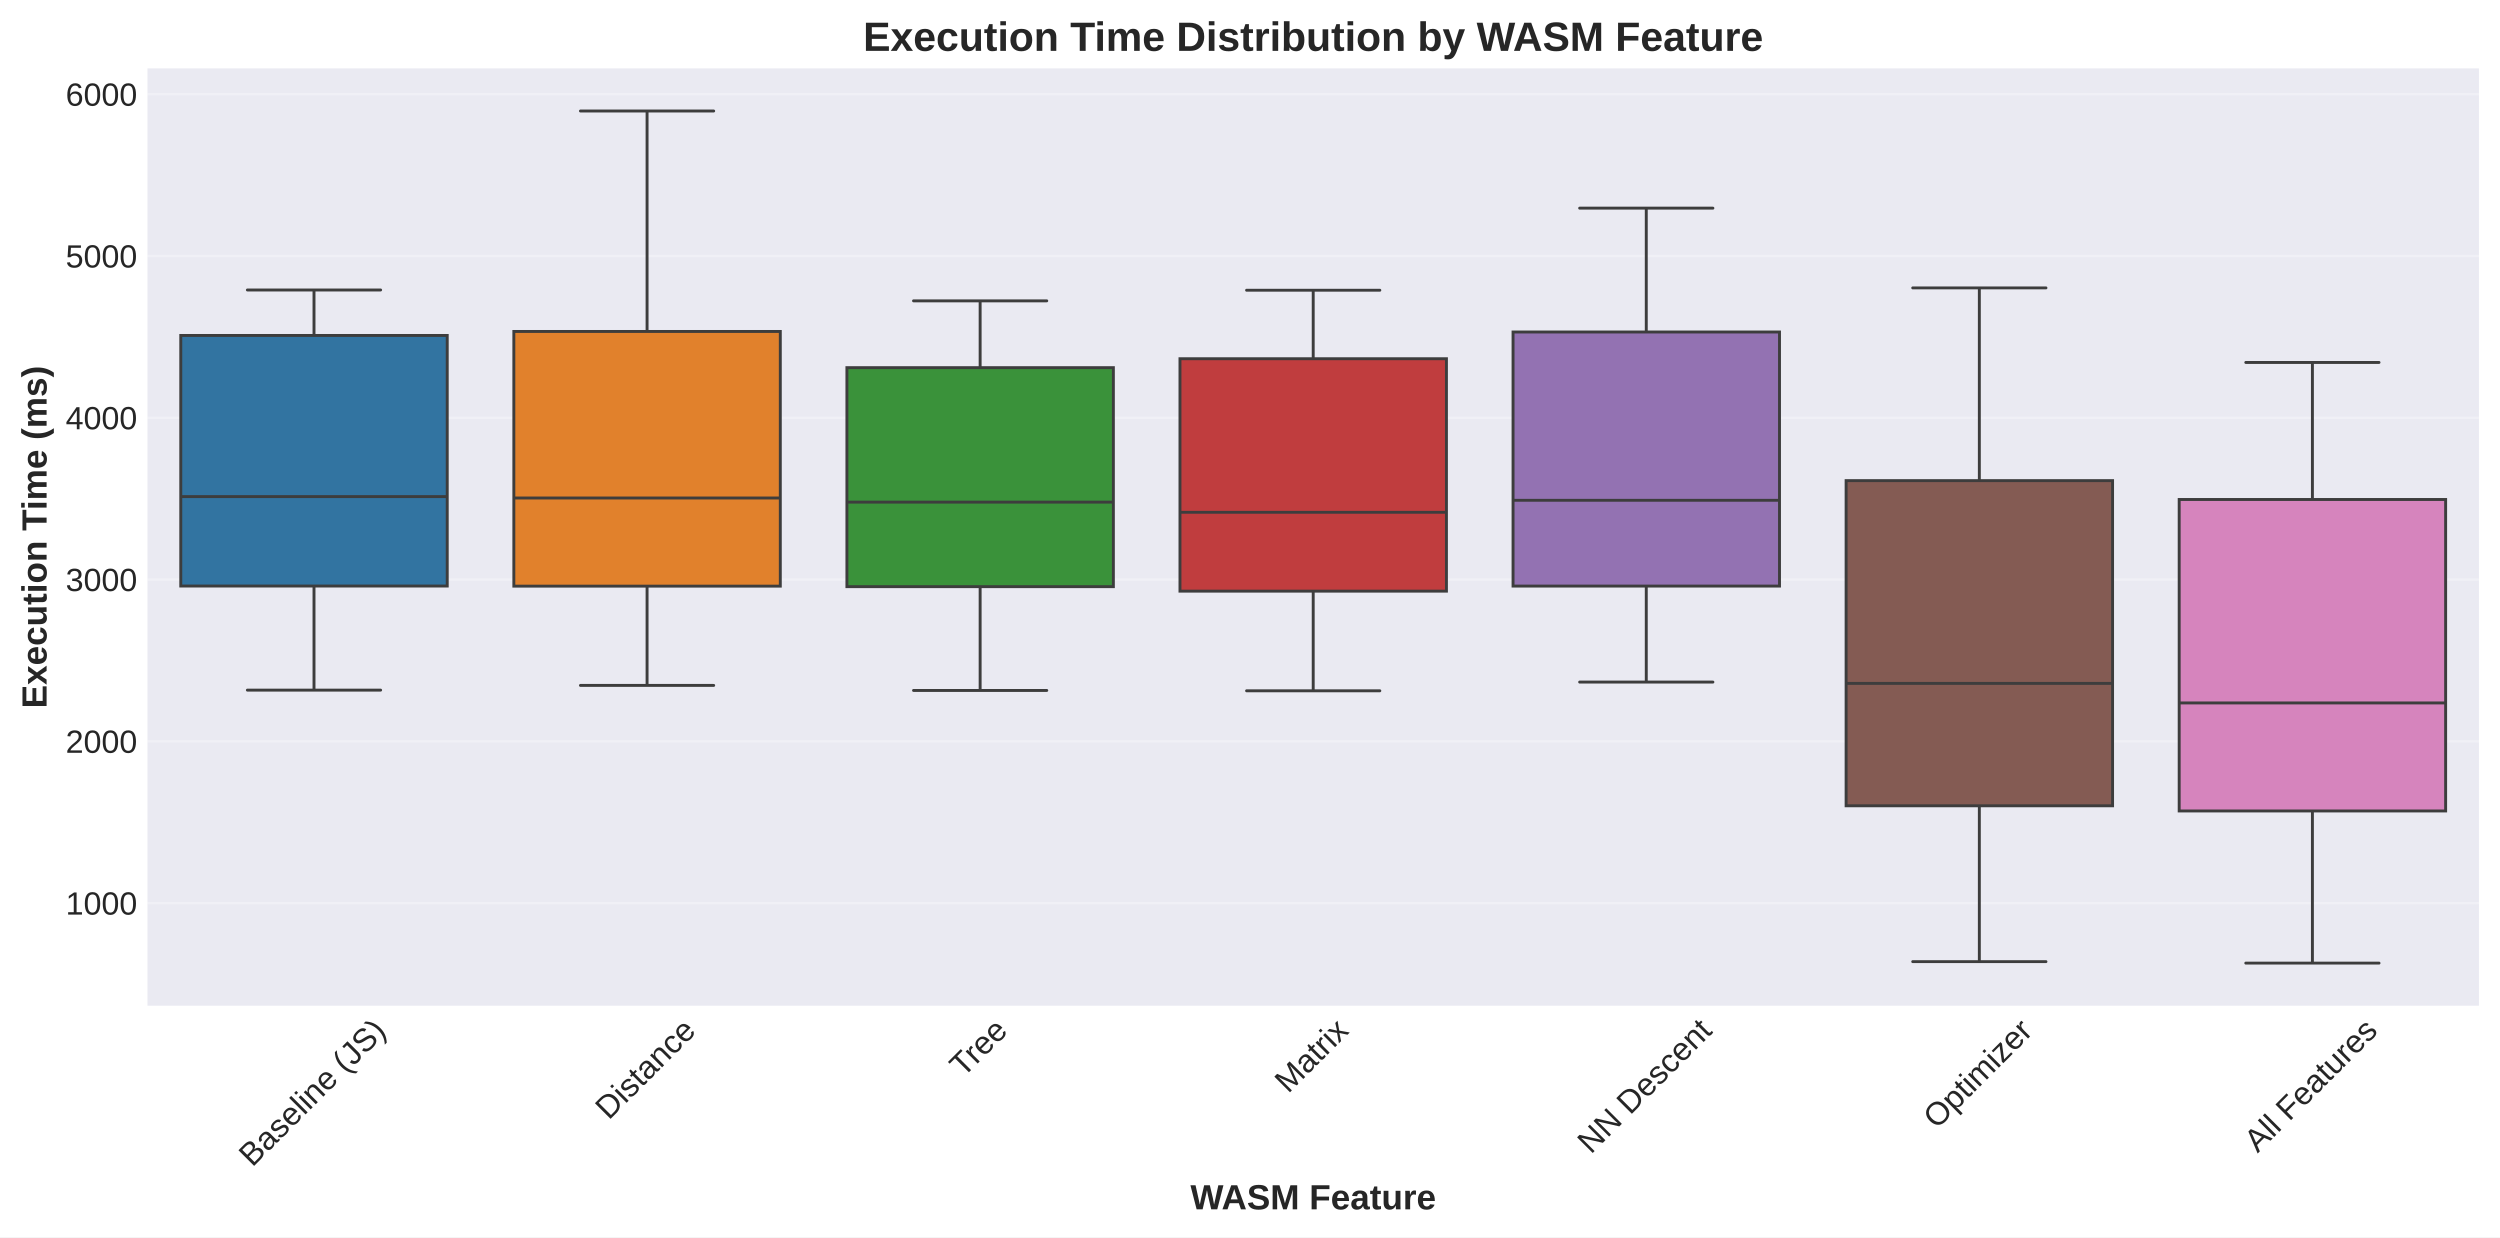
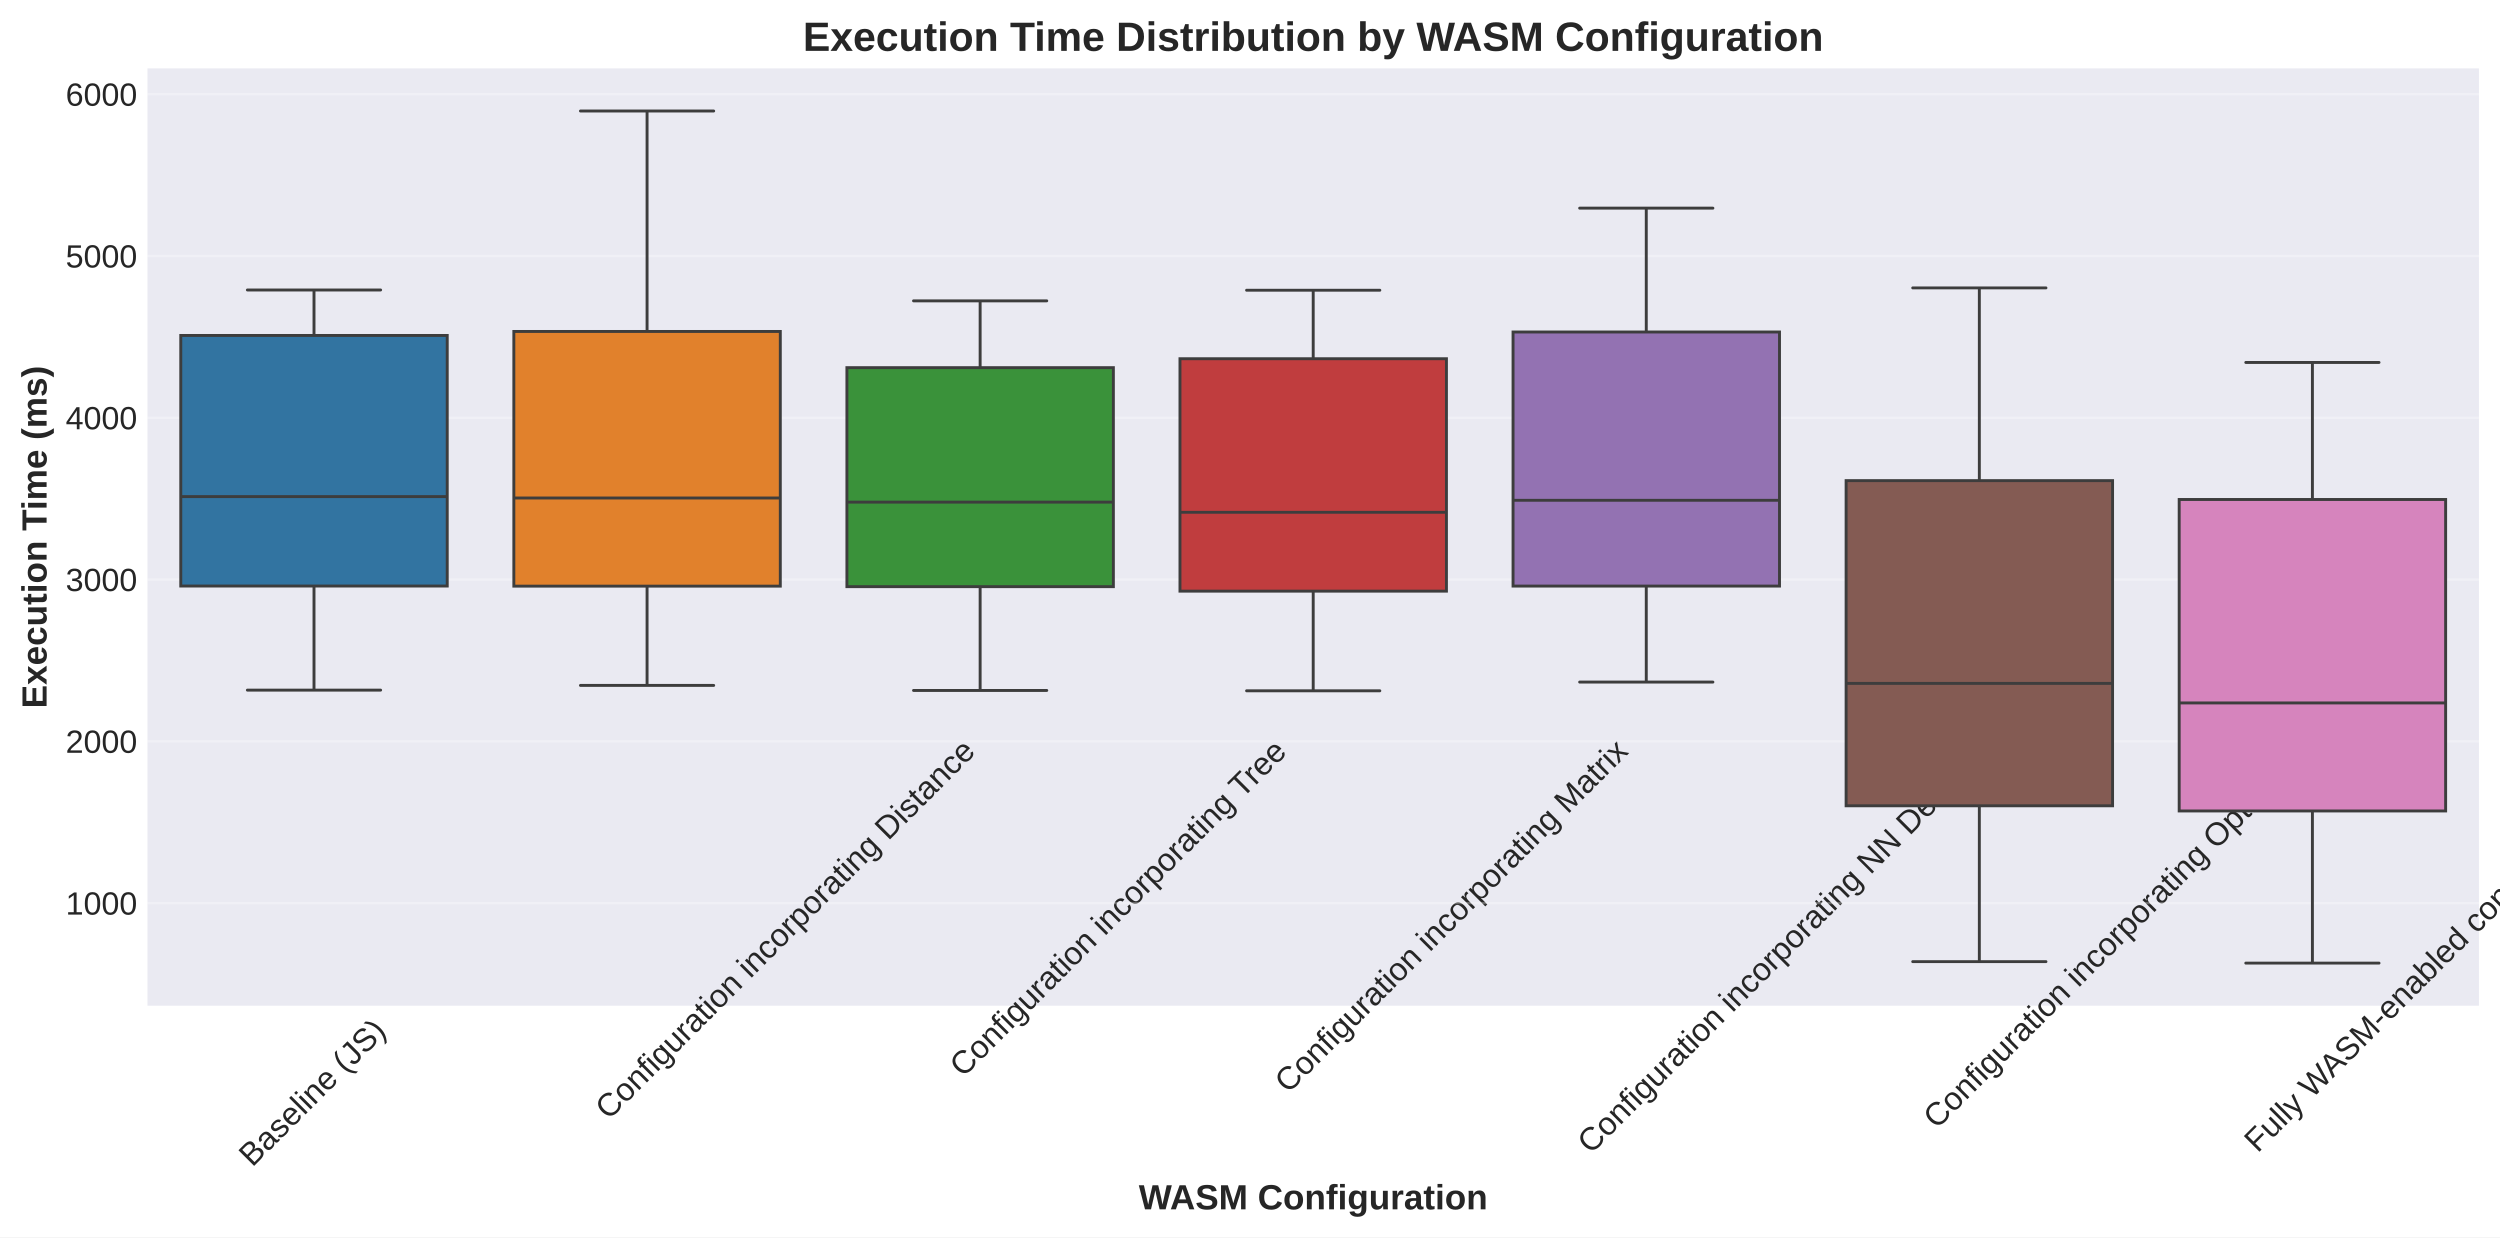
<svg xmlns="http://www.w3.org/2000/svg" width="854.921pt" height="423.132pt" viewBox="0 0 854.921 423.132" version="1.1">
  <defs>
    <style type="text/css">*{stroke-linejoin: round; stroke-linecap: butt}</style>
  </defs>
  <g id="figure_1">
    <g id="patch_1">
      <path d="M 0 423.132  L 854.921 423.132  L 854.921 -0  L 0 -0  z " style="fill: #ffffff" />
    </g>
    <g id="axes_1">
      <g id="patch_2">
        <path d="M 50.429 343.922  L 847.721 343.922  L 847.721 23.392  L 50.429 23.392  z " style="fill: #eaeaf2" />
      </g>
      <g id="matplotlib.axis_1">
        <g id="xtick_1">
          <g id="line2d_1" />
          <g id="text_1">
            <text style="font-size: 11px; font-family: 'Arial', 'Liberation Sans', 'DejaVu Sans', 'Bitstream Vera Sans', sans-serif; fill: #262626" transform="translate(86.26465 399.3372) rotate(-45)">Baseline (JS)</text>
          </g>
        </g>
        <g id="xtick_2">
          <g id="line2d_2" />
          <g id="text_2">
-             <text style="font-size: 11px; font-family: 'Arial', 'Liberation Sans', 'DejaVu Sans', 'Bitstream Vera Sans', sans-serif; fill: #262626" transform="translate(208.1579 383.2498) rotate(-45)">Distance</text>
+             <text style="font-size: 11px; font-family: 'Arial', 'Liberation Sans', 'DejaVu Sans', 'Bitstream Vera Sans', sans-serif; fill: #262626" transform="translate(208.1579 383.2498) rotate(-45)">Configuration incorporating Distance</text>
          </g>
        </g>
        <g id="xtick_3">
          <g id="line2d_3" />
          <g id="text_3">
-             <text style="font-size: 11px; font-family: 'Arial', 'Liberation Sans', 'DejaVu Sans', 'Bitstream Vera Sans', sans-serif; fill: #262626" transform="translate(329.3372 368.6888) rotate(-45)">Tree</text>
+             <text style="font-size: 11px; font-family: 'Arial', 'Liberation Sans', 'DejaVu Sans', 'Bitstream Vera Sans', sans-serif; fill: #262626" transform="translate(329.3372 368.6888) rotate(-45)">Configuration incorporating Tree</text>
          </g>
        </g>
        <g id="xtick_4">
          <g id="line2d_4" />
          <g id="text_4">
-             <text style="font-size: 11px; font-family: 'Arial', 'Liberation Sans', 'DejaVu Sans', 'Bitstream Vera Sans', sans-serif; fill: #262626" transform="translate(440.4996 374.1615) rotate(-45)">Matrix</text>
+             <text style="font-size: 11px; font-family: 'Arial', 'Liberation Sans', 'DejaVu Sans', 'Bitstream Vera Sans', sans-serif; fill: #262626" transform="translate(440.4996 374.1615) rotate(-45)">Configuration incorporating Matrix</text>
          </g>
        </g>
        <g id="xtick_5">
          <g id="line2d_5" />
          <g id="text_5">
-             <text style="font-size: 11px; font-family: 'Arial', 'Liberation Sans', 'DejaVu Sans', 'Bitstream Vera Sans', sans-serif; fill: #262626" transform="translate(544.0205 394.917) rotate(-45)">NN Descent</text>
+             <text style="font-size: 11px; font-family: 'Arial', 'Liberation Sans', 'DejaVu Sans', 'Bitstream Vera Sans', sans-serif; fill: #262626" transform="translate(544.0205 394.917) rotate(-45)">Configuration incorporating NN Descent</text>
          </g>
        </g>
        <g id="xtick_6">
          <g id="line2d_6" />
          <g id="text_6">
-             <text style="font-size: 11px; font-family: 'Arial', 'Liberation Sans', 'DejaVu Sans', 'Bitstream Vera Sans', sans-serif; fill: #262626" transform="translate(662.2951 386.3647) rotate(-45)">Optimizer</text>
+             <text style="font-size: 11px; font-family: 'Arial', 'Liberation Sans', 'DejaVu Sans', 'Bitstream Vera Sans', sans-serif; fill: #262626" transform="translate(662.2951 386.3647) rotate(-45)">Configuration incorporating Optimizer</text>
          </g>
        </g>
        <g id="xtick_7">
          <g id="line2d_7" />
          <g id="text_7">
-             <text style="font-size: 11px; font-family: 'Arial', 'Liberation Sans', 'DejaVu Sans', 'Bitstream Vera Sans', sans-serif; fill: #262626" transform="translate(772.0331 394.4868) rotate(-45)">All Features</text>
+             <text style="font-size: 11px; font-family: 'Arial', 'Liberation Sans', 'DejaVu Sans', 'Bitstream Vera Sans', sans-serif; fill: #262626" transform="translate(772.0331 394.4868) rotate(-45)">Fully WASM-enabled configuration</text>
          </g>
        </g>
        <g id="text_8">
-           <text style="font-weight: 700; font-size: 12px; font-family: 'Arial', 'Liberation Sans', 'DejaVu Sans', 'Bitstream Vera Sans', sans-serif; text-anchor: middle; fill: #262626" x="449.075" y="413.564" transform="rotate(-0 449.075 413.5637)">WASM Feature</text>
+           <text style="font-weight: 700; font-size: 12px; font-family: 'Arial', 'Liberation Sans', 'DejaVu Sans', 'Bitstream Vera Sans', sans-serif; text-anchor: middle; fill: #262626" x="449.075" y="413.564" transform="rotate(-0 449.075 413.5637)">WASM Configuration</text>
        </g>
      </g>
      <g id="matplotlib.axis_2">
        <g id="ytick_1">
          <g id="line2d_8">
            <path d="M 50.429 308.828  L 847.721 308.828  " clip-path="url(#pd1029b9f2d)" style="fill: none; stroke: #ffffff; stroke-opacity: 0.3; stroke-width: 0.8; stroke-linecap: round" />
          </g>
          <g id="line2d_9" />
          <g id="text_9">
            <text style="font-size: 11px; font-family: 'Arial', 'Liberation Sans', 'DejaVu Sans', 'Bitstream Vera Sans', sans-serif; text-anchor: end; fill: #262626" x="46.929" y="312.765" transform="rotate(-0 46.92938 312.7648)">1000</text>
          </g>
        </g>
        <g id="ytick_2">
          <g id="line2d_10">
            <path d="M 50.429 253.507  L 847.721 253.507  " clip-path="url(#pd1029b9f2d)" style="fill: none; stroke: #ffffff; stroke-opacity: 0.3; stroke-width: 0.8; stroke-linecap: round" />
          </g>
          <g id="line2d_11" />
          <g id="text_10">
            <text style="font-size: 11px; font-family: 'Arial', 'Liberation Sans', 'DejaVu Sans', 'Bitstream Vera Sans', sans-serif; text-anchor: end; fill: #262626" x="46.929" y="257.444" transform="rotate(-0 46.92938 257.4441)">2000</text>
          </g>
        </g>
        <g id="ytick_3">
          <g id="line2d_12">
            <path d="M 50.429 198.187  L 847.721 198.187  " clip-path="url(#pd1029b9f2d)" style="fill: none; stroke: #ffffff; stroke-opacity: 0.3; stroke-width: 0.8; stroke-linecap: round" />
          </g>
          <g id="line2d_13" />
          <g id="text_11">
            <text style="font-size: 11px; font-family: 'Arial', 'Liberation Sans', 'DejaVu Sans', 'Bitstream Vera Sans', sans-serif; text-anchor: end; fill: #262626" x="46.929" y="202.123" transform="rotate(-0 46.92938 202.1234)">3000</text>
          </g>
        </g>
        <g id="ytick_4">
          <g id="line2d_14">
            <path d="M 50.429 142.866  L 847.721 142.866  " clip-path="url(#pd1029b9f2d)" style="fill: none; stroke: #ffffff; stroke-opacity: 0.3; stroke-width: 0.8; stroke-linecap: round" />
          </g>
          <g id="line2d_15" />
          <g id="text_12">
            <text style="font-size: 11px; font-family: 'Arial', 'Liberation Sans', 'DejaVu Sans', 'Bitstream Vera Sans', sans-serif; text-anchor: end; fill: #262626" x="46.929" y="146.803" transform="rotate(-0 46.92938 146.8026)">4000</text>
          </g>
        </g>
        <g id="ytick_5">
          <g id="line2d_16">
            <path d="M 50.429 87.545  L 847.721 87.545  " clip-path="url(#pd1029b9f2d)" style="fill: none; stroke: #ffffff; stroke-opacity: 0.3; stroke-width: 0.8; stroke-linecap: round" />
          </g>
          <g id="line2d_17" />
          <g id="text_13">
            <text style="font-size: 11px; font-family: 'Arial', 'Liberation Sans', 'DejaVu Sans', 'Bitstream Vera Sans', sans-serif; text-anchor: end; fill: #262626" x="46.929" y="91.482" transform="rotate(-0 46.92938 91.48188)">5000</text>
          </g>
        </g>
        <g id="ytick_6">
          <g id="line2d_18">
            <path d="M 50.429 32.224  L 847.721 32.224  " clip-path="url(#pd1029b9f2d)" style="fill: none; stroke: #ffffff; stroke-opacity: 0.3; stroke-width: 0.8; stroke-linecap: round" />
          </g>
          <g id="line2d_19" />
          <g id="text_14">
            <text style="font-size: 11px; font-family: 'Arial', 'Liberation Sans', 'DejaVu Sans', 'Bitstream Vera Sans', sans-serif; text-anchor: end; fill: #262626" x="46.929" y="36.161" transform="rotate(-0 46.92938 36.16114)">6000</text>
          </g>
        </g>
        <g id="text_15">
          <text style="font-weight: 700; font-size: 12px; font-family: 'Arial', 'Liberation Sans', 'DejaVu Sans', 'Bitstream Vera Sans', sans-serif; text-anchor: middle; fill: #262626" x="15.936" y="183.657" transform="rotate(-90 15.93562 183.6566)">Execution Time (ms)</text>
        </g>
      </g>
      <g id="patch_3">
        <path d="M 61.819 200.404  L 152.938 200.404  L 152.938 114.716  L 61.819 114.716  L 61.819 200.404  z " clip-path="url(#pd1029b9f2d)" style="fill: #3274a1; stroke: #3d3d3d; stroke-linejoin: miter" />
      </g>
      <g id="line2d_20">
        <path d="M 107.379 200.404  L 107.379 235.998  " clip-path="url(#pd1029b9f2d)" style="fill: none; stroke: #3d3d3d" />
      </g>
      <g id="line2d_21">
        <path d="M 107.379 114.716  L 107.379 99.162  " clip-path="url(#pd1029b9f2d)" style="fill: none; stroke: #3d3d3d" />
      </g>
      <g id="line2d_22">
        <path d="M 84.599 235.998  L 130.159 235.998  " clip-path="url(#pd1029b9f2d)" style="fill: none; stroke: #3d3d3d; stroke-linecap: round" />
      </g>
      <g id="line2d_23">
        <path d="M 84.599 99.162  L 130.159 99.162  " clip-path="url(#pd1029b9f2d)" style="fill: none; stroke: #3d3d3d; stroke-linecap: round" />
      </g>
      <g id="patch_4">
        <path d="M 175.718 200.441  L 266.837 200.441  L 266.837 113.348  L 175.718 113.348  L 175.718 200.441  z " clip-path="url(#pd1029b9f2d)" style="fill: #e1812c; stroke: #3d3d3d; stroke-linejoin: miter" />
      </g>
      <g id="line2d_24">
        <path d="M 221.278 200.441  L 221.278 234.388  " clip-path="url(#pd1029b9f2d)" style="fill: none; stroke: #3d3d3d" />
      </g>
      <g id="line2d_25">
        <path d="M 221.278 113.348  L 221.278 37.961  " clip-path="url(#pd1029b9f2d)" style="fill: none; stroke: #3d3d3d" />
      </g>
      <g id="line2d_26">
        <path d="M 198.498 234.388  L 244.057 234.388  " clip-path="url(#pd1029b9f2d)" style="fill: none; stroke: #3d3d3d; stroke-linecap: round" />
      </g>
      <g id="line2d_27">
        <path d="M 198.498 37.961  L 244.057 37.961  " clip-path="url(#pd1029b9f2d)" style="fill: none; stroke: #3d3d3d; stroke-linecap: round" />
      </g>
      <g id="patch_5">
        <path d="M 289.617 200.618  L 380.736 200.618  L 380.736 125.725  L 289.617 125.725  L 289.617 200.618  z " clip-path="url(#pd1029b9f2d)" style="fill: #3a923a; stroke: #3d3d3d; stroke-linejoin: miter" />
      </g>
      <g id="line2d_28">
        <path d="M 335.176 200.618  L 335.176 236.109  " clip-path="url(#pd1029b9f2d)" style="fill: none; stroke: #3d3d3d" />
      </g>
      <g id="line2d_29">
        <path d="M 335.176 125.725  L 335.176 102.88  " clip-path="url(#pd1029b9f2d)" style="fill: none; stroke: #3d3d3d" />
      </g>
      <g id="line2d_30">
        <path d="M 312.397 236.109  L 357.956 236.109  " clip-path="url(#pd1029b9f2d)" style="fill: none; stroke: #3d3d3d; stroke-linecap: round" />
      </g>
      <g id="line2d_31">
        <path d="M 312.397 102.88  L 357.956 102.88  " clip-path="url(#pd1029b9f2d)" style="fill: none; stroke: #3d3d3d; stroke-linecap: round" />
      </g>
      <g id="patch_6">
        <path d="M 403.515 202.153  L 494.635 202.153  L 494.635 122.675  L 403.515 122.675  L 403.515 202.153  z " clip-path="url(#pd1029b9f2d)" style="fill: #c03d3e; stroke: #3d3d3d; stroke-linejoin: miter" />
      </g>
      <g id="line2d_32">
        <path d="M 449.075 202.153  L 449.075 236.231  " clip-path="url(#pd1029b9f2d)" style="fill: none; stroke: #3d3d3d" />
      </g>
      <g id="line2d_33">
        <path d="M 449.075 122.675  L 449.075 99.251  " clip-path="url(#pd1029b9f2d)" style="fill: none; stroke: #3d3d3d" />
      </g>
      <g id="line2d_34">
        <path d="M 426.295 236.231  L 471.855 236.231  " clip-path="url(#pd1029b9f2d)" style="fill: none; stroke: #3d3d3d; stroke-linecap: round" />
      </g>
      <g id="line2d_35">
        <path d="M 426.295 99.251  L 471.855 99.251  " clip-path="url(#pd1029b9f2d)" style="fill: none; stroke: #3d3d3d; stroke-linecap: round" />
      </g>
      <g id="patch_7">
        <path d="M 517.414 200.42  L 608.533 200.42  L 608.533 113.533  L 517.414 113.533  L 517.414 200.42  z " clip-path="url(#pd1029b9f2d)" style="fill: #9372b2; stroke: #3d3d3d; stroke-linejoin: miter" />
      </g>
      <g id="line2d_36">
        <path d="M 562.974 200.42  L 562.974 233.249  " clip-path="url(#pd1029b9f2d)" style="fill: none; stroke: #3d3d3d" />
      </g>
      <g id="line2d_37">
        <path d="M 562.974 113.533  L 562.974 71.181  " clip-path="url(#pd1029b9f2d)" style="fill: none; stroke: #3d3d3d" />
      </g>
      <g id="line2d_38">
        <path d="M 540.194 233.249  L 585.754 233.249  " clip-path="url(#pd1029b9f2d)" style="fill: none; stroke: #3d3d3d; stroke-linecap: round" />
      </g>
      <g id="line2d_39">
        <path d="M 540.194 71.181  L 585.754 71.181  " clip-path="url(#pd1029b9f2d)" style="fill: none; stroke: #3d3d3d; stroke-linecap: round" />
      </g>
      <g id="patch_8">
        <path d="M 631.313 275.554  L 722.432 275.554  L 722.432 164.358  L 631.313 164.358  L 631.313 275.554  z " clip-path="url(#pd1029b9f2d)" style="fill: #845b53; stroke: #3d3d3d; stroke-linejoin: miter" />
      </g>
      <g id="line2d_40">
        <path d="M 676.872 275.554  L 676.872 328.849  " clip-path="url(#pd1029b9f2d)" style="fill: none; stroke: #3d3d3d" />
      </g>
      <g id="line2d_41">
        <path d="M 676.872 164.358  L 676.872 98.454  " clip-path="url(#pd1029b9f2d)" style="fill: none; stroke: #3d3d3d" />
      </g>
      <g id="line2d_42">
        <path d="M 654.093 328.849  L 699.652 328.849  " clip-path="url(#pd1029b9f2d)" style="fill: none; stroke: #3d3d3d; stroke-linecap: round" />
      </g>
      <g id="line2d_43">
        <path d="M 654.093 98.454  L 699.652 98.454  " clip-path="url(#pd1029b9f2d)" style="fill: none; stroke: #3d3d3d; stroke-linecap: round" />
      </g>
      <g id="patch_9">
        <path d="M 745.212 277.323  L 836.331 277.323  L 836.331 170.81  L 745.212 170.81  L 745.212 277.323  z " clip-path="url(#pd1029b9f2d)" style="fill: #d684bd; stroke: #3d3d3d; stroke-linejoin: miter" />
      </g>
      <g id="line2d_44">
        <path d="M 790.771 277.323  L 790.771 329.352  " clip-path="url(#pd1029b9f2d)" style="fill: none; stroke: #3d3d3d" />
      </g>
      <g id="line2d_45">
        <path d="M 790.771 170.81  L 790.771 123.946  " clip-path="url(#pd1029b9f2d)" style="fill: none; stroke: #3d3d3d" />
      </g>
      <g id="line2d_46">
        <path d="M 767.991 329.352  L 813.551 329.352  " clip-path="url(#pd1029b9f2d)" style="fill: none; stroke: #3d3d3d; stroke-linecap: round" />
      </g>
      <g id="line2d_47">
        <path d="M 767.991 123.946  L 813.551 123.946  " clip-path="url(#pd1029b9f2d)" style="fill: none; stroke: #3d3d3d; stroke-linecap: round" />
      </g>
      <g id="line2d_48">
        <path d="M 61.819 169.815  L 152.938 169.815  " clip-path="url(#pd1029b9f2d)" style="fill: none; stroke: #3d3d3d" />
      </g>
      <g id="line2d_49">
        <path d="M 175.718 170.297  L 266.837 170.297  " clip-path="url(#pd1029b9f2d)" style="fill: none; stroke: #3d3d3d" />
      </g>
      <g id="line2d_50">
        <path d="M 289.617 171.71  L 380.736 171.71  " clip-path="url(#pd1029b9f2d)" style="fill: none; stroke: #3d3d3d" />
      </g>
      <g id="line2d_51">
        <path d="M 403.515 175.192  L 494.635 175.192  " clip-path="url(#pd1029b9f2d)" style="fill: none; stroke: #3d3d3d" />
      </g>
      <g id="line2d_52">
        <path d="M 517.414 171.088  L 608.533 171.088  " clip-path="url(#pd1029b9f2d)" style="fill: none; stroke: #3d3d3d" />
      </g>
      <g id="line2d_53">
        <path d="M 631.313 233.705  L 722.432 233.705  " clip-path="url(#pd1029b9f2d)" style="fill: none; stroke: #3d3d3d" />
      </g>
      <g id="line2d_54">
        <path d="M 745.212 240.385  L 836.331 240.385  " clip-path="url(#pd1029b9f2d)" style="fill: none; stroke: #3d3d3d" />
      </g>
      <g id="patch_10">
        <path d="M 50.429 343.922  L 50.429 23.392  " style="fill: none" />
      </g>
      <g id="patch_11">
        <path d="M 847.721 343.922  L 847.721 23.392  " style="fill: none" />
      </g>
      <g id="patch_12">
        <path d="M 50.429 343.922  L 847.721 343.922  " style="fill: none" />
      </g>
      <g id="patch_13">
        <path d="M 50.429 23.392  L 847.721 23.392  " style="fill: none" />
      </g>
      <g id="text_16">
-         <text style="font-weight: 700; font-size: 14px; font-family: 'Arial', 'Liberation Sans', 'DejaVu Sans', 'Bitstream Vera Sans', sans-serif; text-anchor: middle; fill: #262626" x="449.075" y="17.392" transform="rotate(-0 449.075 17.39156)">Execution Time Distribution by WASM Feature</text>
+         <text style="font-weight: 700; font-size: 14px; font-family: 'Arial', 'Liberation Sans', 'DejaVu Sans', 'Bitstream Vera Sans', sans-serif; text-anchor: middle; fill: #262626" x="449.075" y="17.392" transform="rotate(-0 449.075 17.39156)">Execution Time Distribution by WASM Configuration</text>
      </g>
    </g>
  </g>
  <defs>
    <clipPath id="pd1029b9f2d">
      <rect x="50.429" y="23.392" width="797.291" height="320.53" />
    </clipPath>
  </defs>
</svg>
